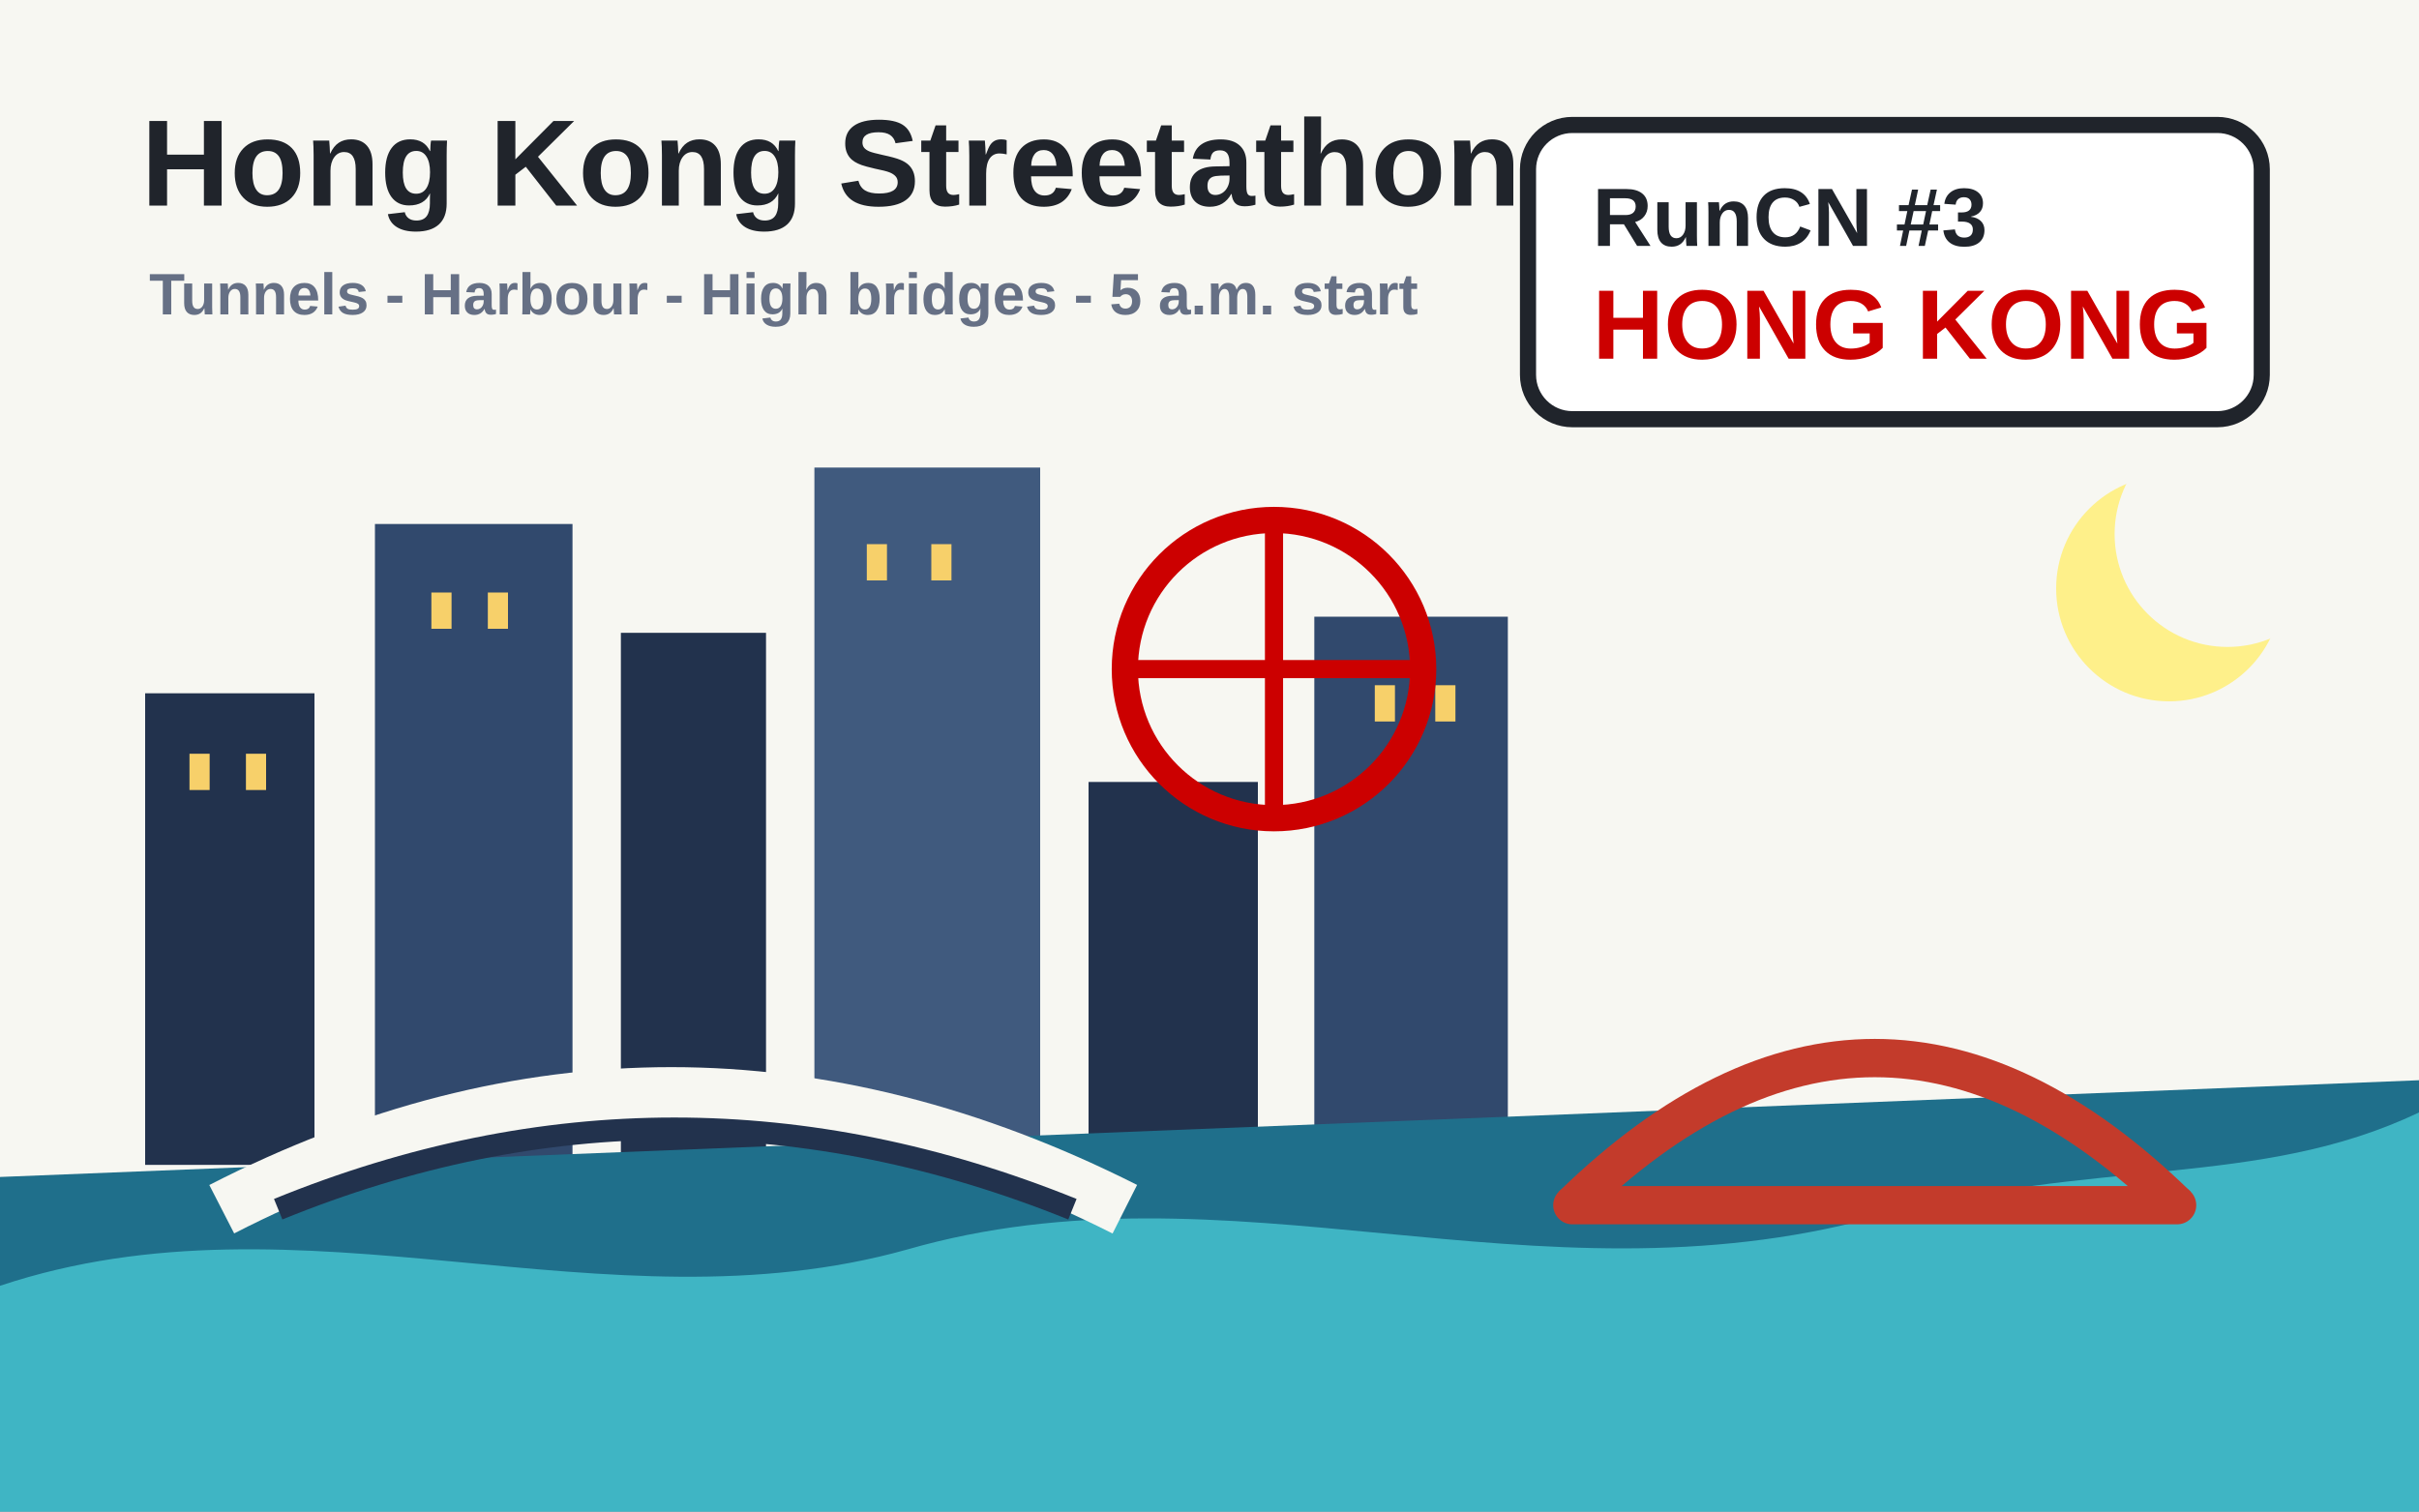
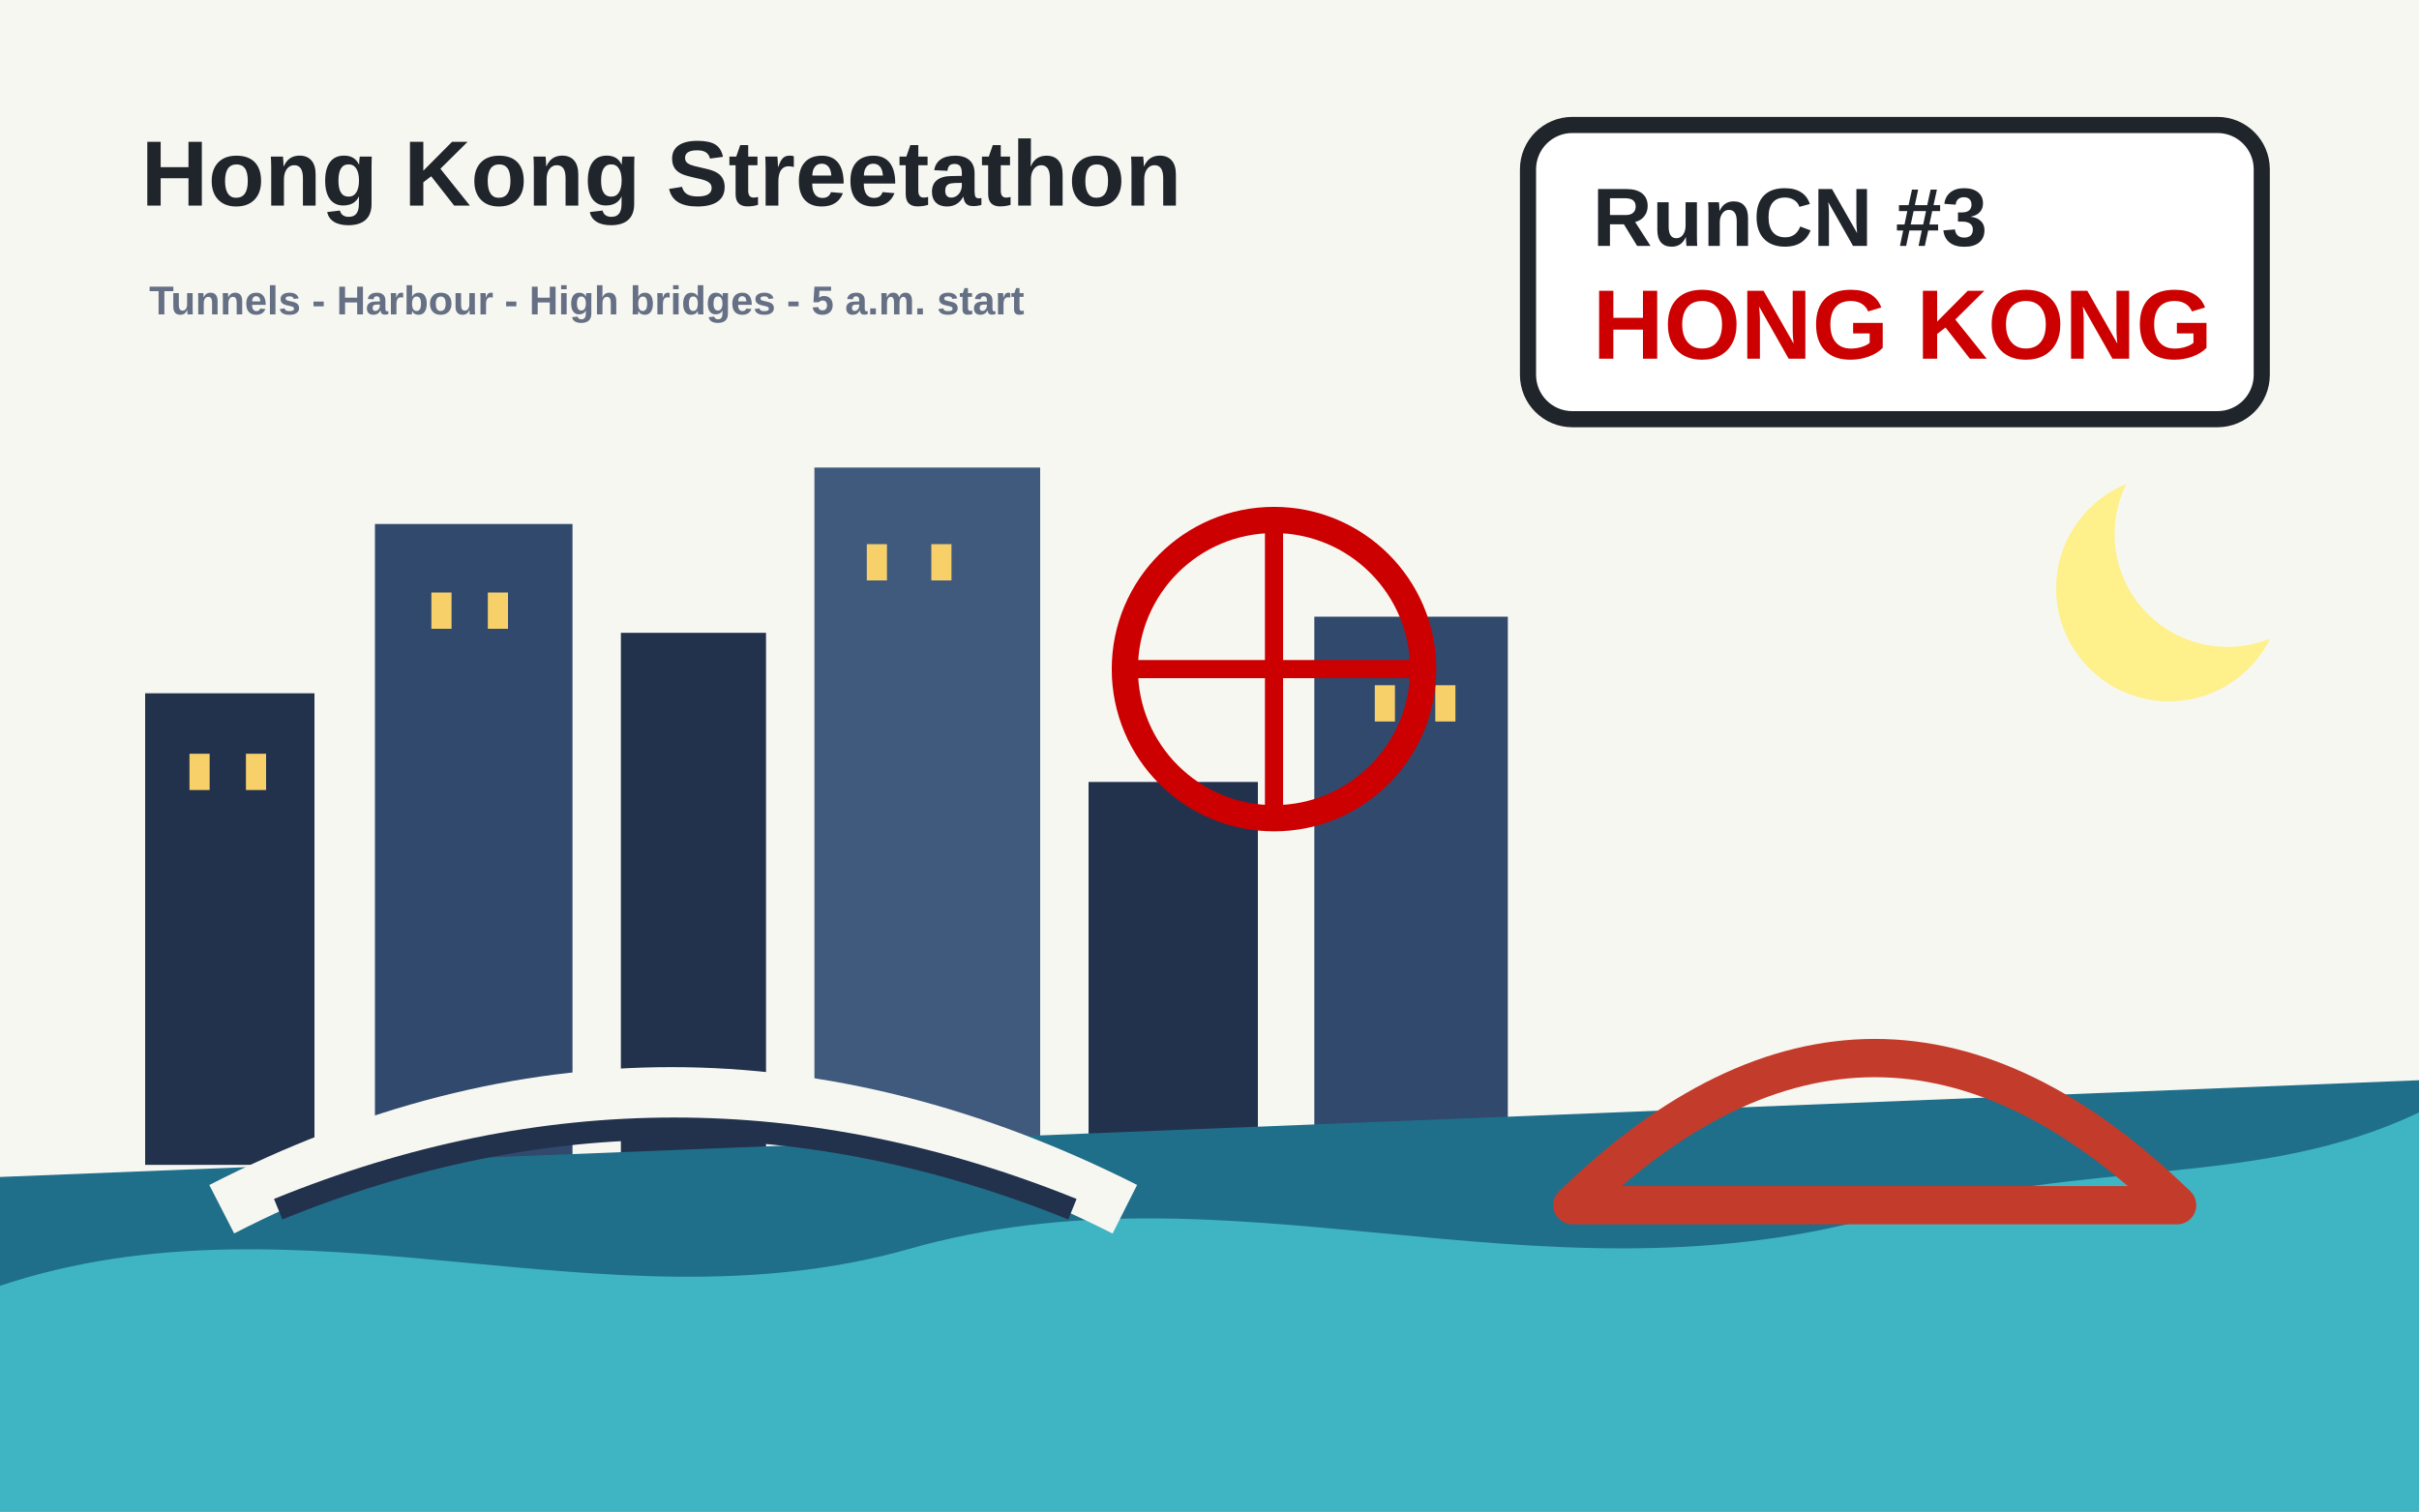
<svg xmlns="http://www.w3.org/2000/svg" viewBox="0 0 1200 750" role="img" aria-labelledby="title desc">
  <defs>
    <mask id="moon-mask">
      <rect width="1200" height="750" fill="white" />
      <circle cx="1105" cy="265" r="56" fill="black" />
    </mask>
  </defs>
  <rect width="1200" height="750" fill="#f7f7f2" />
-   <text x="70" y="102" font-family="Arial, Helvetica, sans-serif" font-size="61" font-weight="900" fill="#20242b">Hong Kong Streetathon</text>
-   <text x="74" y="156" font-family="Arial, Helvetica, sans-serif" font-size="29" font-weight="700" fill="#667085">Tunnels - Harbour - High bridges - 5 a.m. start</text>
+   <text x="70" y="102" font-family="Arial, Helvetica, sans-serif" font-size="46" font-weight="900" fill="#20242b">Hong Kong Streetathon</text>
+   <text x="74" y="156" font-family="Arial, Helvetica, sans-serif" font-size="20" font-weight="700" fill="#667085">Tunnels - Harbour - High bridges - 5 a.m. start</text>
  <rect x="758" y="62" width="364" height="146" rx="22" fill="#ffffff" stroke="#20242b" stroke-width="8" />
  <text x="790" y="122" font-family="Arial, Helvetica, sans-serif" font-size="41" font-weight="900" fill="#20242b">RunCN #3</text>
  <text x="790" y="178" font-family="Arial, Helvetica, sans-serif" font-size="49" font-weight="900" fill="#cc0000">HONG KONG</text>
  <circle cx="1076" cy="292" r="56" fill="#fef08a" mask="url(#moon-mask)" />
  <rect x="72" y="344" width="84" height="234" fill="#22324d" />
  <rect x="186" y="260" width="98" height="318" fill="#31496d" />
  <rect x="308" y="314" width="72" height="264" fill="#22324d" />
  <rect x="404" y="232" width="112" height="346" fill="#405a7e" />
  <rect x="540" y="388" width="84" height="190" fill="#22324d" />
  <rect x="652" y="306" width="96" height="272" fill="#31496d" />
  <g fill="#f7d06a">
    <rect x="94" y="374" width="10" height="18" />
    <rect x="122" y="374" width="10" height="18" />
    <rect x="214" y="294" width="10" height="18" />
    <rect x="242" y="294" width="10" height="18" />
    <rect x="430" y="270" width="10" height="18" />
    <rect x="462" y="270" width="10" height="18" />
    <rect x="682" y="340" width="10" height="18" />
    <rect x="712" y="340" width="10" height="18" />
  </g>
  <circle cx="632" cy="332" r="74" fill="none" stroke="#cc0000" stroke-width="13" />
  <path d="M632 258 L632 406 M558 332 L706 332" stroke="#cc0000" stroke-width="9" />
  <path d="M0 584 L1200 536 L1200 750 L0 750 Z" fill="#1f6f8b" />
  <path d="M0 638 C150 588 300 662 450 620 C610 574 760 650 930 604 C1040 574 1120 590 1200 552 L1200 750 L0 750 Z" fill="#3fb5c4" />
  <path d="M110 600 Q332 486 558 600" stroke="#f7f7f2" stroke-width="27" fill="none" />
  <path d="M138 600 Q334 520 532 600" stroke="#22324d" stroke-width="11" fill="none" />
  <path d="M780 598 Q930 452 1080 598" stroke="#c33b2b" stroke-width="19" fill="none" />
  <path d="M780 598 L1080 598" stroke="#c33b2b" stroke-width="19" stroke-linecap="round" />
</svg>
